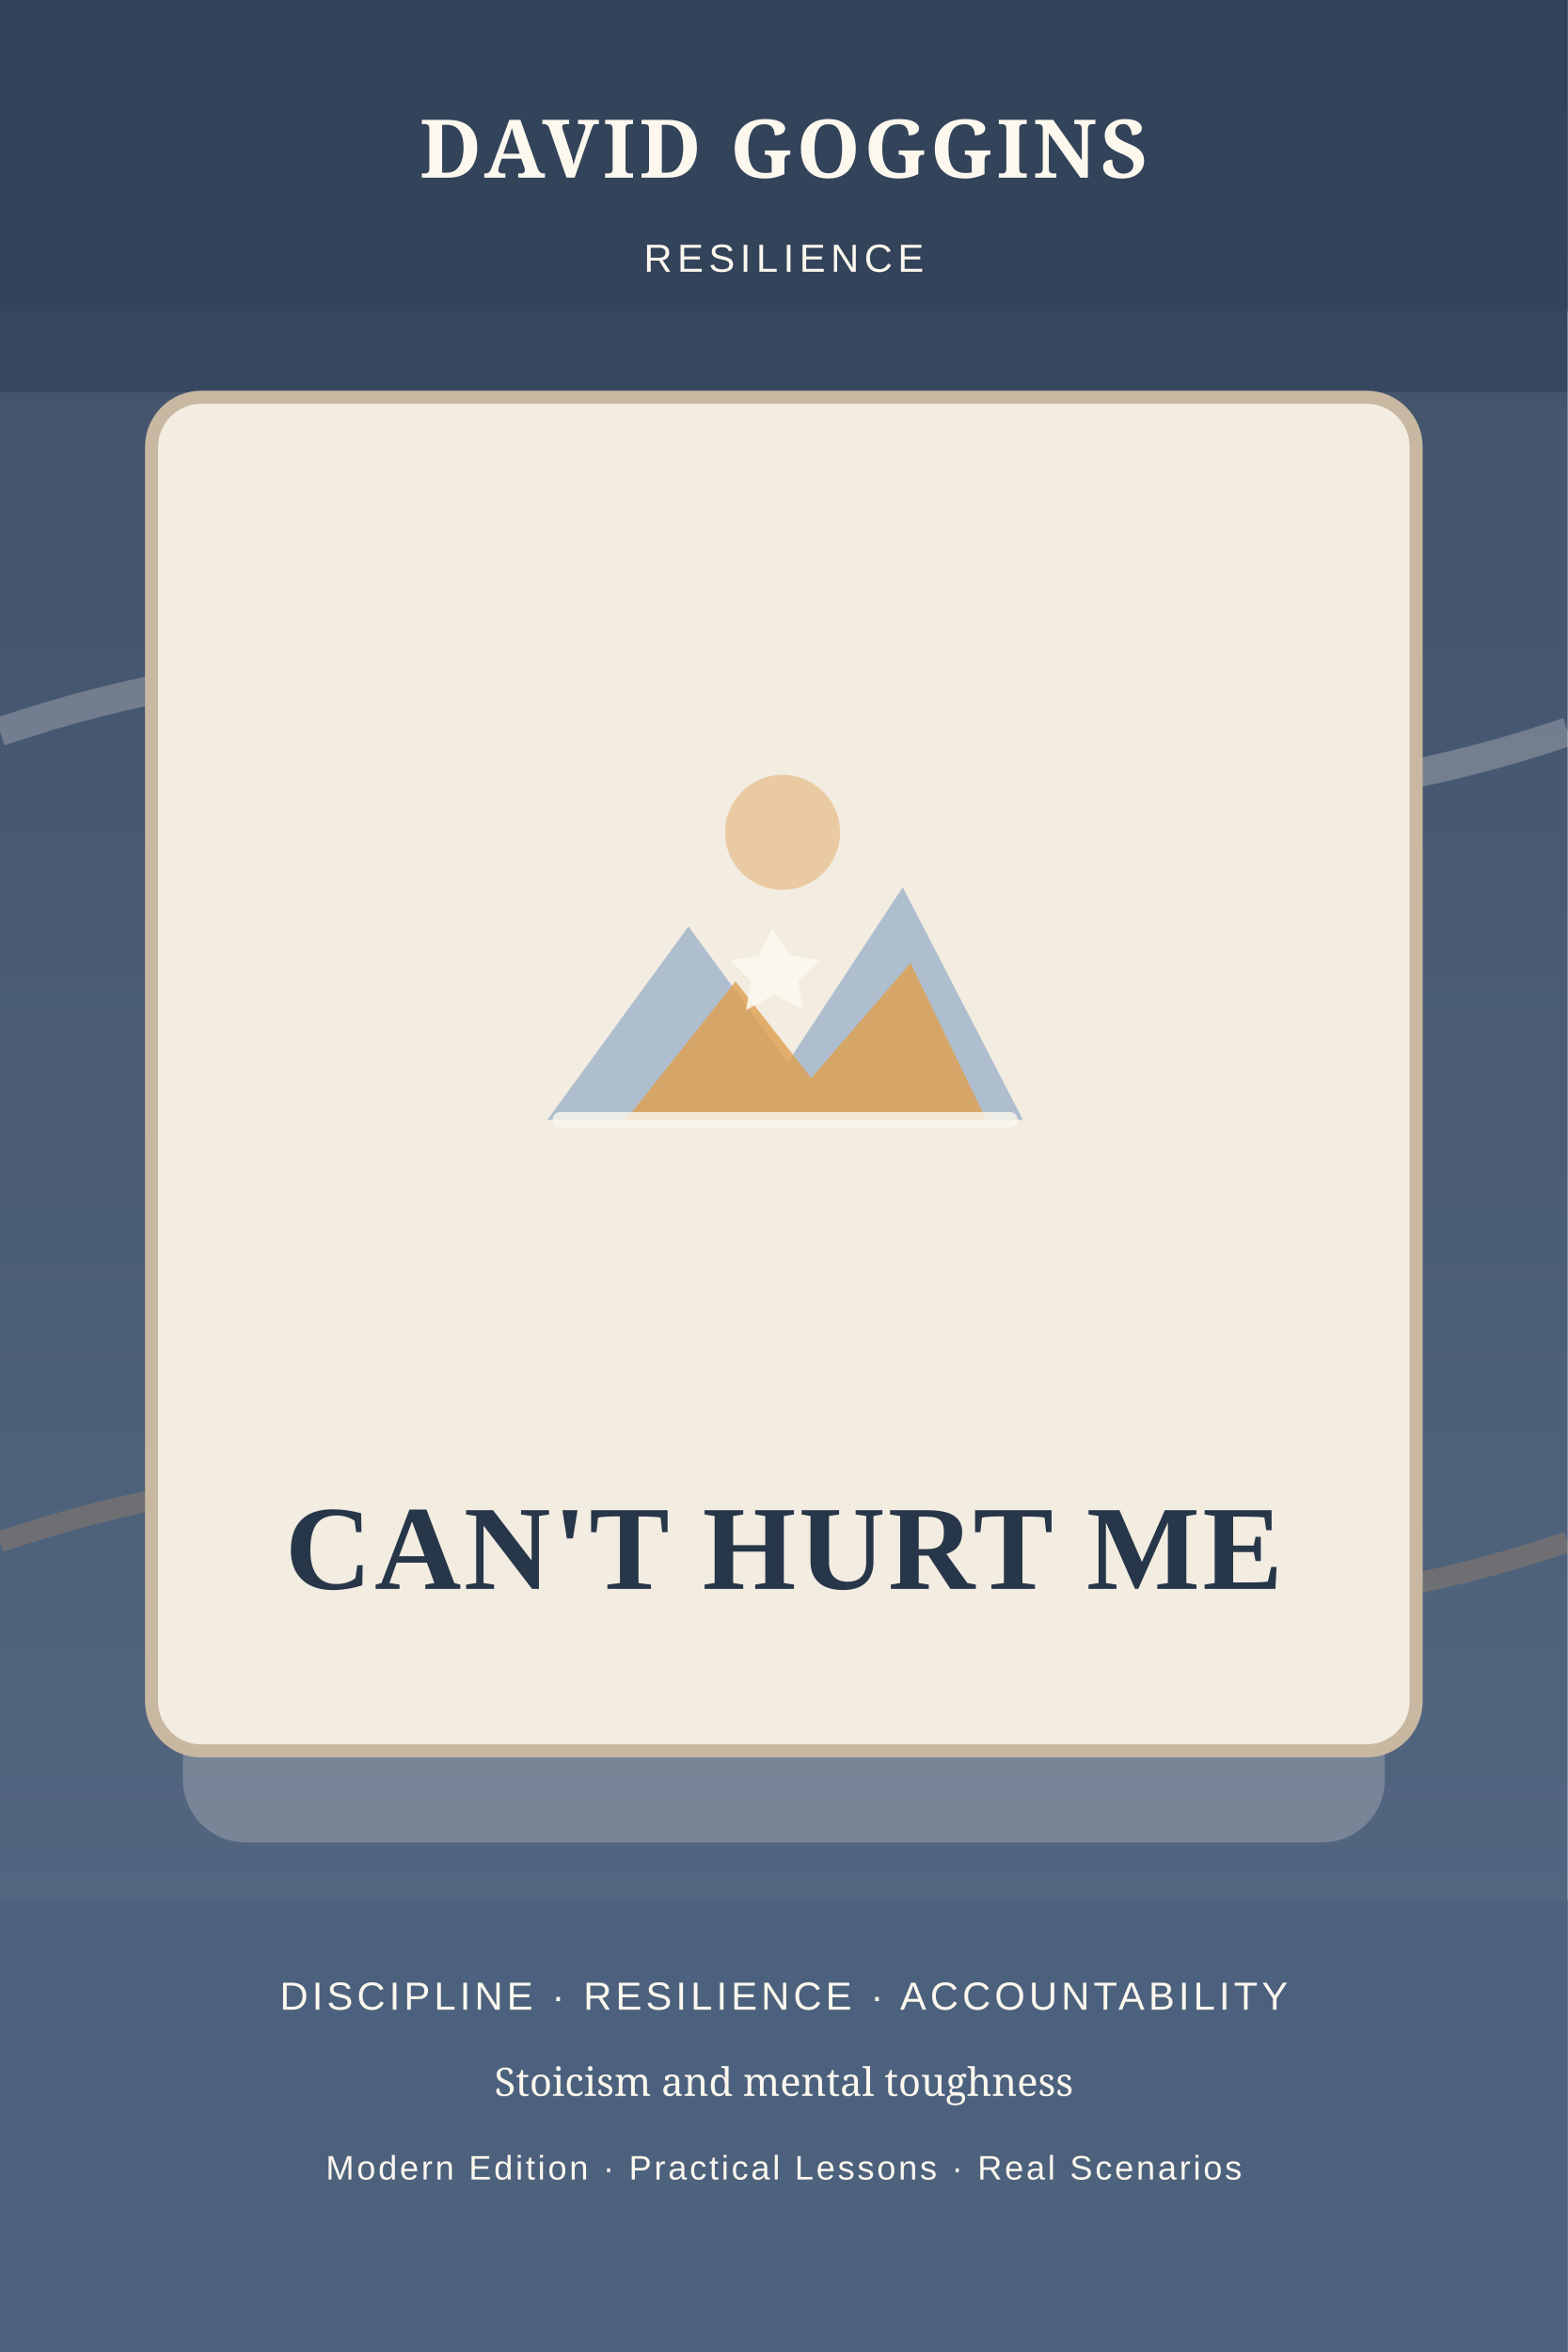
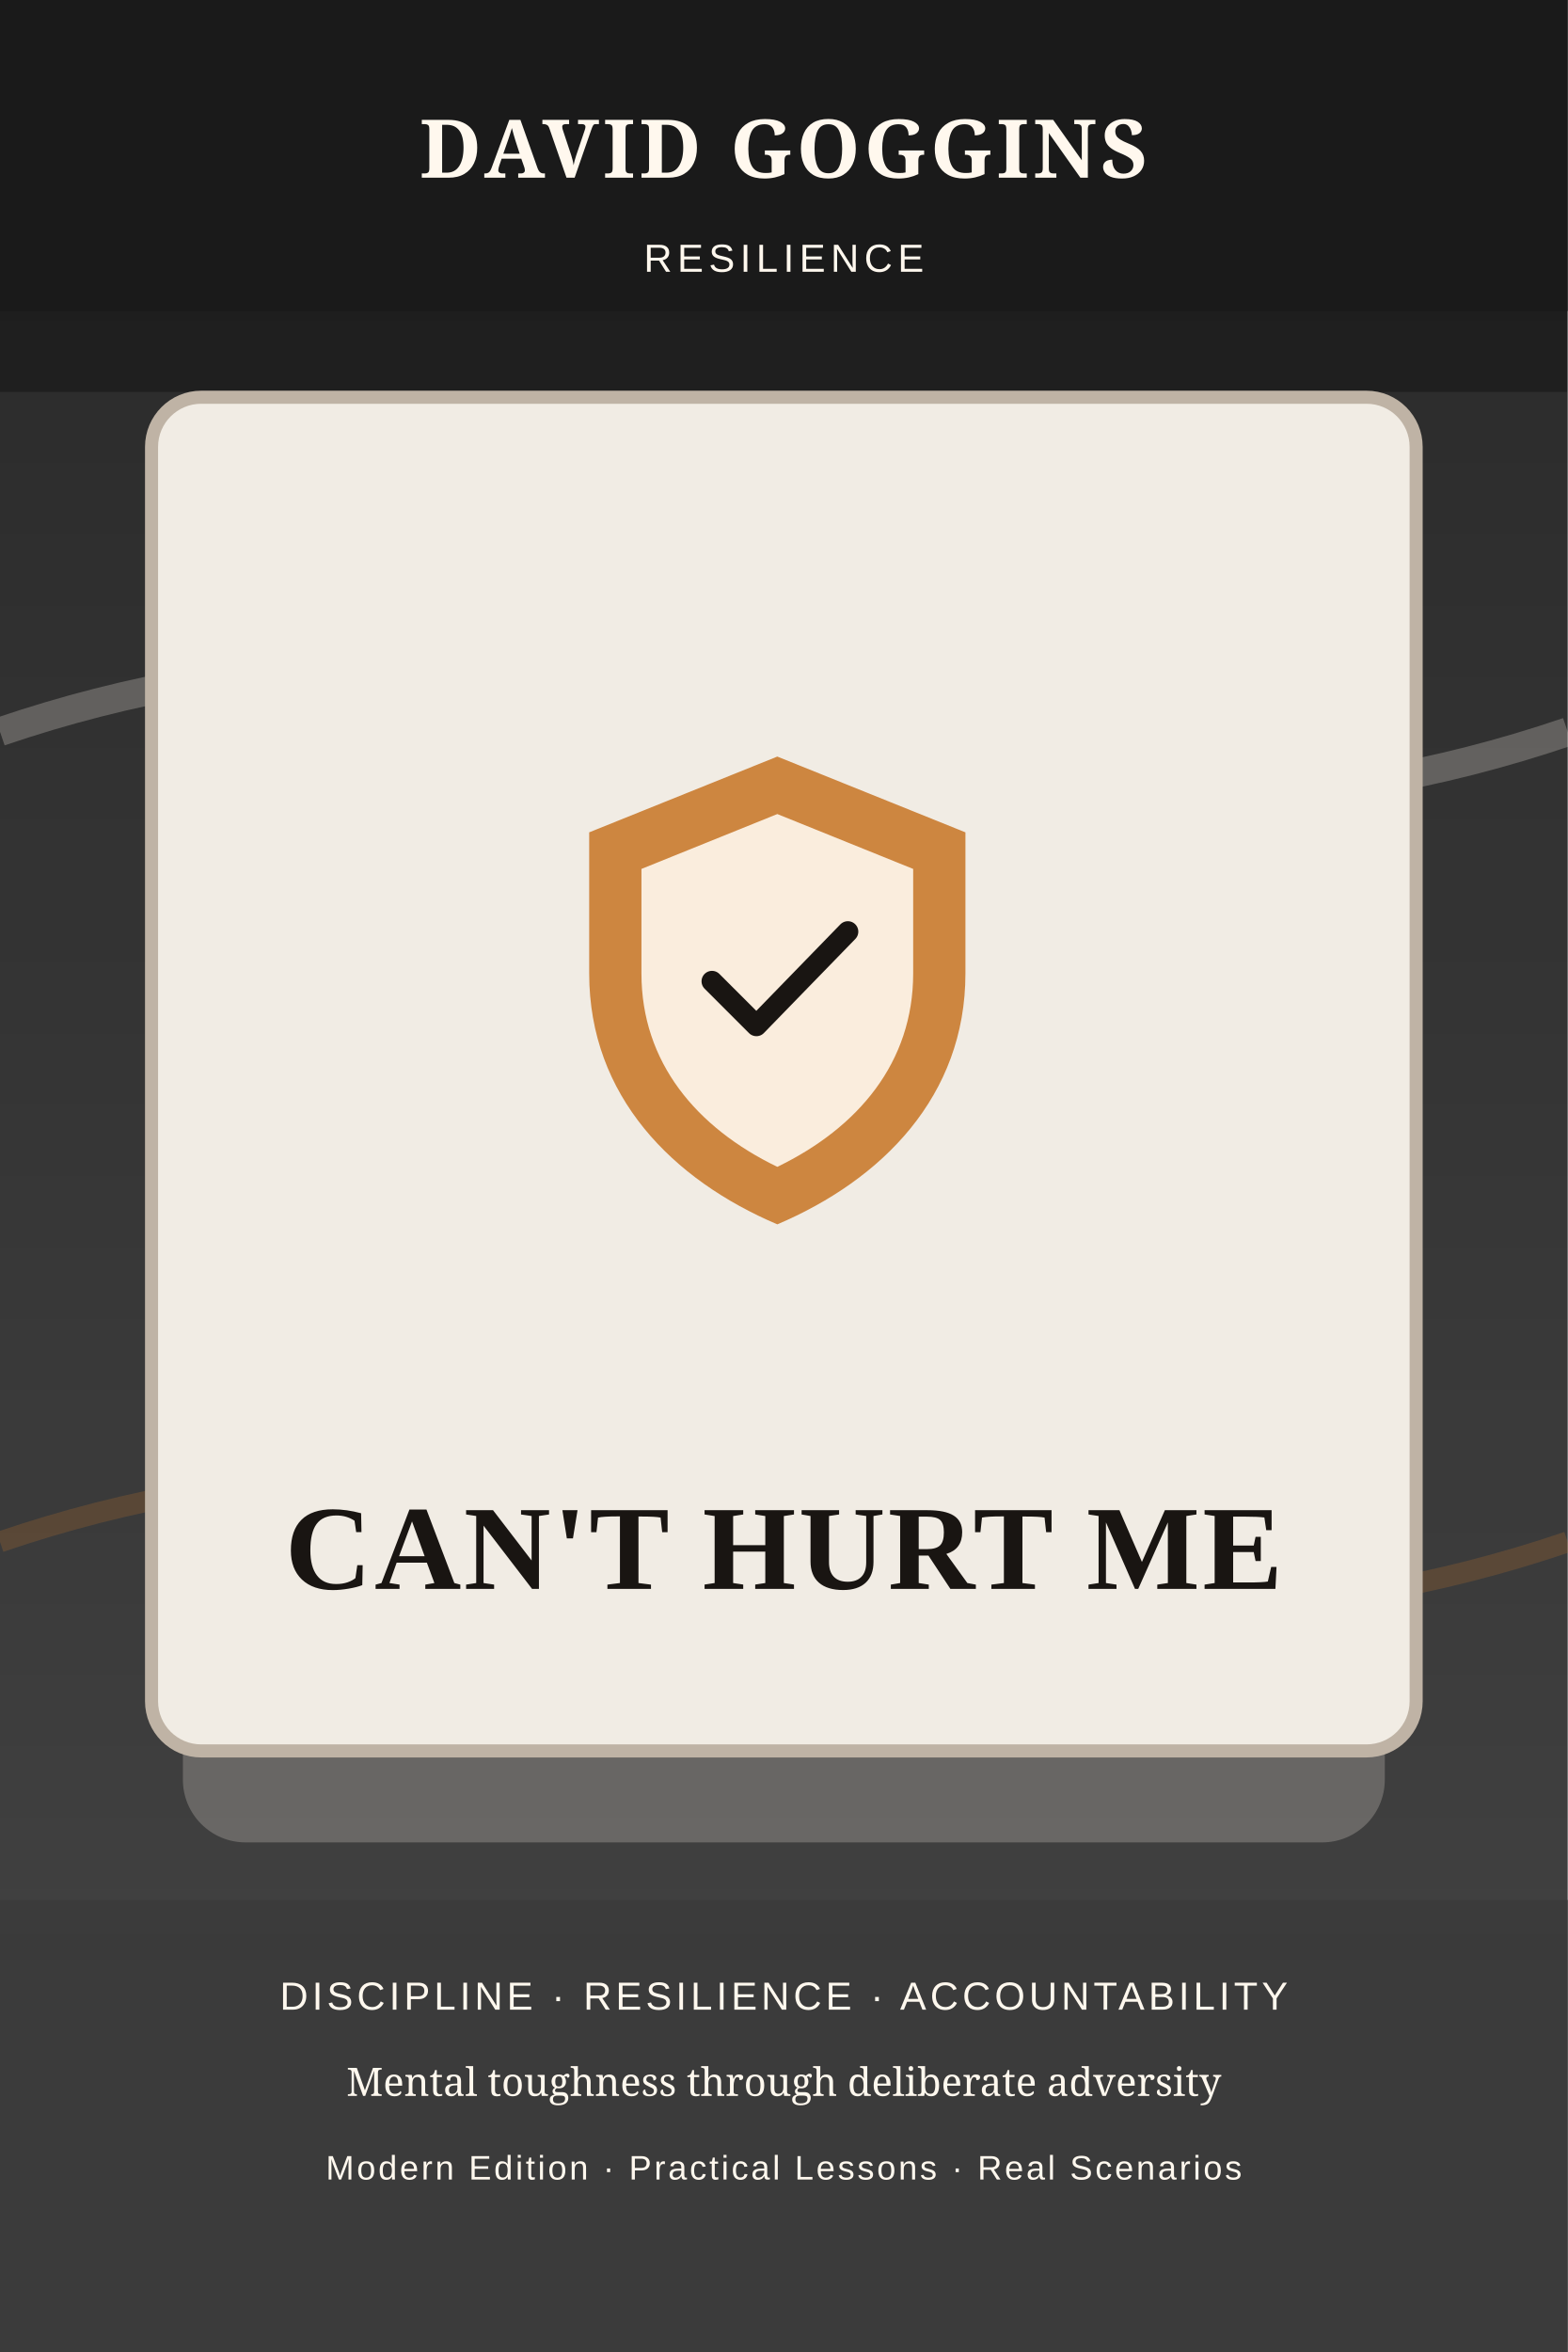
<svg xmlns="http://www.w3.org/2000/svg" width="1200" height="1800" viewBox="0 0 1200 1800" fill="none" role="img" aria-labelledby="title desc">
  <defs>
    <linearGradient id="g323016015" x1="0" y1="0" x2="0" y2="1800" gradientUnits="userSpaceOnUse">
-       <stop offset="0%" stop-color="#32425A" />
-       <stop offset="100%" stop-color="#4D627D" />
+       <stop offset="0%" stop-color="#1A1A1A" />
+       <stop offset="100%" stop-color="#3B3B3B" />
    </linearGradient>
  </defs>
  <rect width="1200" height="1800" fill="url(#g323016015)" />
-   <rect x="0" y="300" width="1200" height="1180" fill="#9FB3C9" opacity="0.12" />
-   <rect x="140" y="360" width="920" height="1050" rx="48" fill="#FDF8EE" opacity="0.22" />
-   <path d="M0 560 Q300 458 600 560 T1200 560" stroke="#FDF8EE" stroke-width="22" opacity="0.24" />
-   <path d="M0 1180 Q300 1078 600 1180 T1200 1180" stroke="#DFA052" stroke-width="16" opacity="0.22" />
-   <rect x="116" y="304" width="968" height="1036" rx="38" fill="#F2ECE1" stroke="#C8B7A1" stroke-width="10" />
-   <g transform="translate(395 565)">
-     <circle cx="204" cy="72" r="44" fill="#DFA052" opacity="0.44" />
-     <path d="M24 292 L132 144 L208 248 L296 114 L388 292 Z" fill="#9FB3C9" opacity="0.82" />
-     <path d="M84 292 L168 186 L226 260 L302 172 L360 292 Z" fill="#DFA052" opacity="0.82" />
-     <path d="M34 292 H378" stroke="#FDF8EE" stroke-width="12" stroke-linecap="round" opacity="0.8" />
-     <path d="M196 146 L210 166 L232 170 L216 186 L220 208 L198 196 L176 208 L180 186 L164 170 L186 166 Z" fill="#FDF8EE" opacity="0.9" />
+   <rect x="0" y="300" width="1200" height="1180" fill="#8E8E8E" opacity="0.12" />
+   <rect x="140" y="360" width="920" height="1050" rx="48" fill="#FFF8EE" opacity="0.22" />
+   <path d="M0 560 Q300 458 600 560 T1200 560" stroke="#FFF8EE" stroke-width="22" opacity="0.24" />
+   <path d="M0 1180 Q300 1078 600 1180 T1200 1180" stroke="#C9782A" stroke-width="16" opacity="0.22" />
+   <rect x="116" y="304" width="968" height="1036" rx="38" fill="#F1ECE4" stroke="#BFB3A5" stroke-width="10" />
+   <g transform="translate(413 553)">
+     <path d="M182 26 L326 84 V192 C326 286 262 350 182 384 C102 350 38 286 38 192 V84 Z" fill="#C9782A" opacity="0.88" />
+     <path d="M182 70 L286 112 V192 C286 260 244 310 182 340 C120 310 78 260 78 192 V112 Z" fill="#FFF8EE" opacity="0.9" />
+     <path d="M132 198 L166 232 L236 160" fill="none" stroke="#191512" stroke-width="16" stroke-linecap="round" stroke-linejoin="round" />
  </g>
-   <rect x="0" y="0" width="1200" height="238" fill="#32425A" opacity="0.93" />
-   <rect x="0" y="1454" width="1200" height="346" fill="#4D627D" opacity="0.95" />
-   <text x="600" y="136" text-anchor="middle" fill="#FDF8EE" font-family="Georgia, serif" font-size="62" font-weight="700" letter-spacing="3">DAVID GOGGINS</text>
-   <text x="600" y="208" text-anchor="middle" fill="#FDF8EE" font-family="'Trebuchet MS', Arial, sans-serif" font-size="30" letter-spacing="4">RESILIENCE</text>
-   <text x="600" y="1216" text-anchor="middle" fill="#273648" font-family="Georgia, 'Times New Roman', serif" font-size="92" font-weight="700" letter-spacing="2">CAN'T HURT ME</text>
-   <text x="600" y="1538" text-anchor="middle" fill="#FDF8EE" font-family="'Trebuchet MS', Arial, sans-serif" font-size="30" letter-spacing="3">DISCIPLINE  ·  RESILIENCE  ·  ACCOUNTABILITY</text>
-   <text x="600" y="1604" text-anchor="middle" fill="#FDF8EE" font-family="Georgia, serif" font-size="30">Stoicism and mental toughness</text>
-   <text x="600" y="1668" text-anchor="middle" fill="#FDF8EE" font-family="'Trebuchet MS', Arial, sans-serif" font-size="26" letter-spacing="2">Modern Edition · Practical Lessons · Real Scenarios</text>
+   <rect x="0" y="0" width="1200" height="238" fill="#1A1A1A" opacity="0.93" />
+   <rect x="0" y="1454" width="1200" height="346" fill="#3B3B3B" opacity="0.95" />
+   <text x="600" y="136" text-anchor="middle" fill="#FFF8EE" font-family="Georgia, serif" font-size="62" font-weight="700" letter-spacing="3">DAVID GOGGINS</text>
+   <text x="600" y="208" text-anchor="middle" fill="#FFF8EE" font-family="'Trebuchet MS', Arial, sans-serif" font-size="30" letter-spacing="4">RESILIENCE</text>
+   <text x="600" y="1216" text-anchor="middle" fill="#191512" font-family="Georgia, 'Times New Roman', serif" font-size="92" font-weight="700" letter-spacing="2">CAN'T HURT ME</text>
+   <text x="600" y="1538" text-anchor="middle" fill="#FFF8EE" font-family="'Trebuchet MS', Arial, sans-serif" font-size="30" letter-spacing="3">DISCIPLINE  ·  RESILIENCE  ·  ACCOUNTABILITY</text>
+   <text x="600" y="1604" text-anchor="middle" fill="#FFF8EE" font-family="Georgia, serif" font-size="30">Mental toughness through deliberate adversity</text>
+   <text x="600" y="1668" text-anchor="middle" fill="#FFF8EE" font-family="'Trebuchet MS', Arial, sans-serif" font-size="26" letter-spacing="2">Modern Edition · Practical Lessons · Real Scenarios</text>
</svg>
